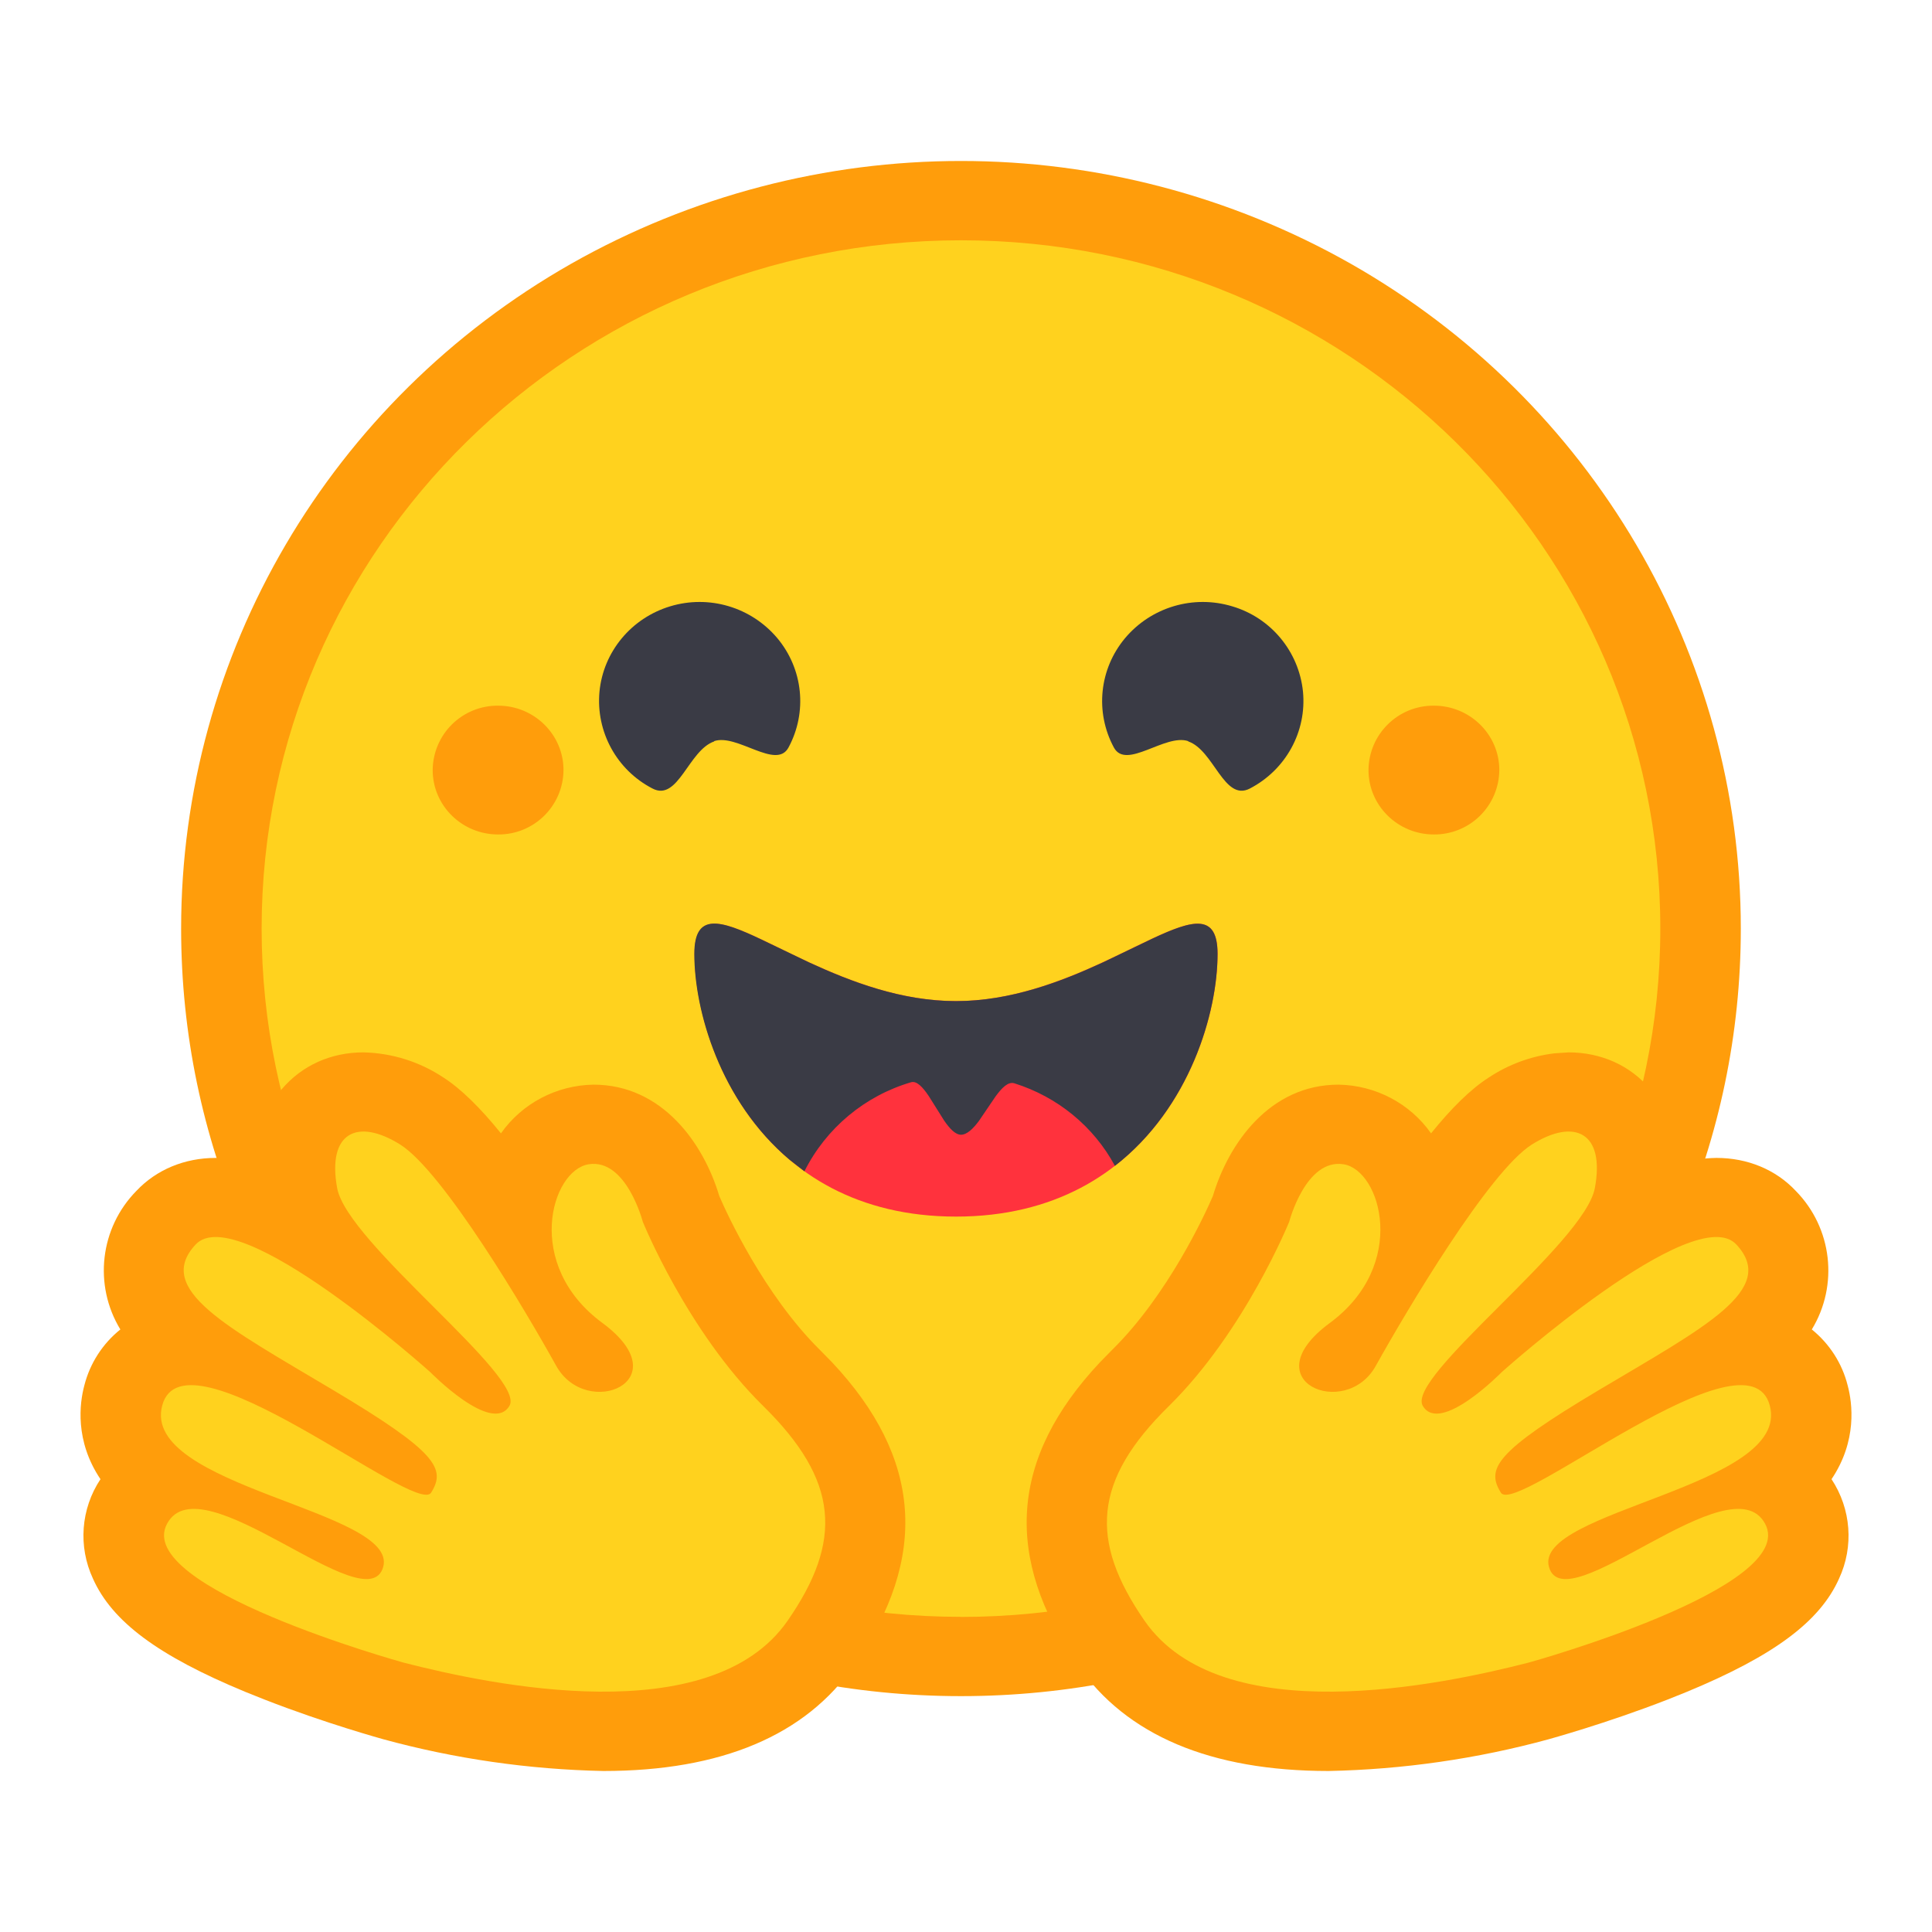
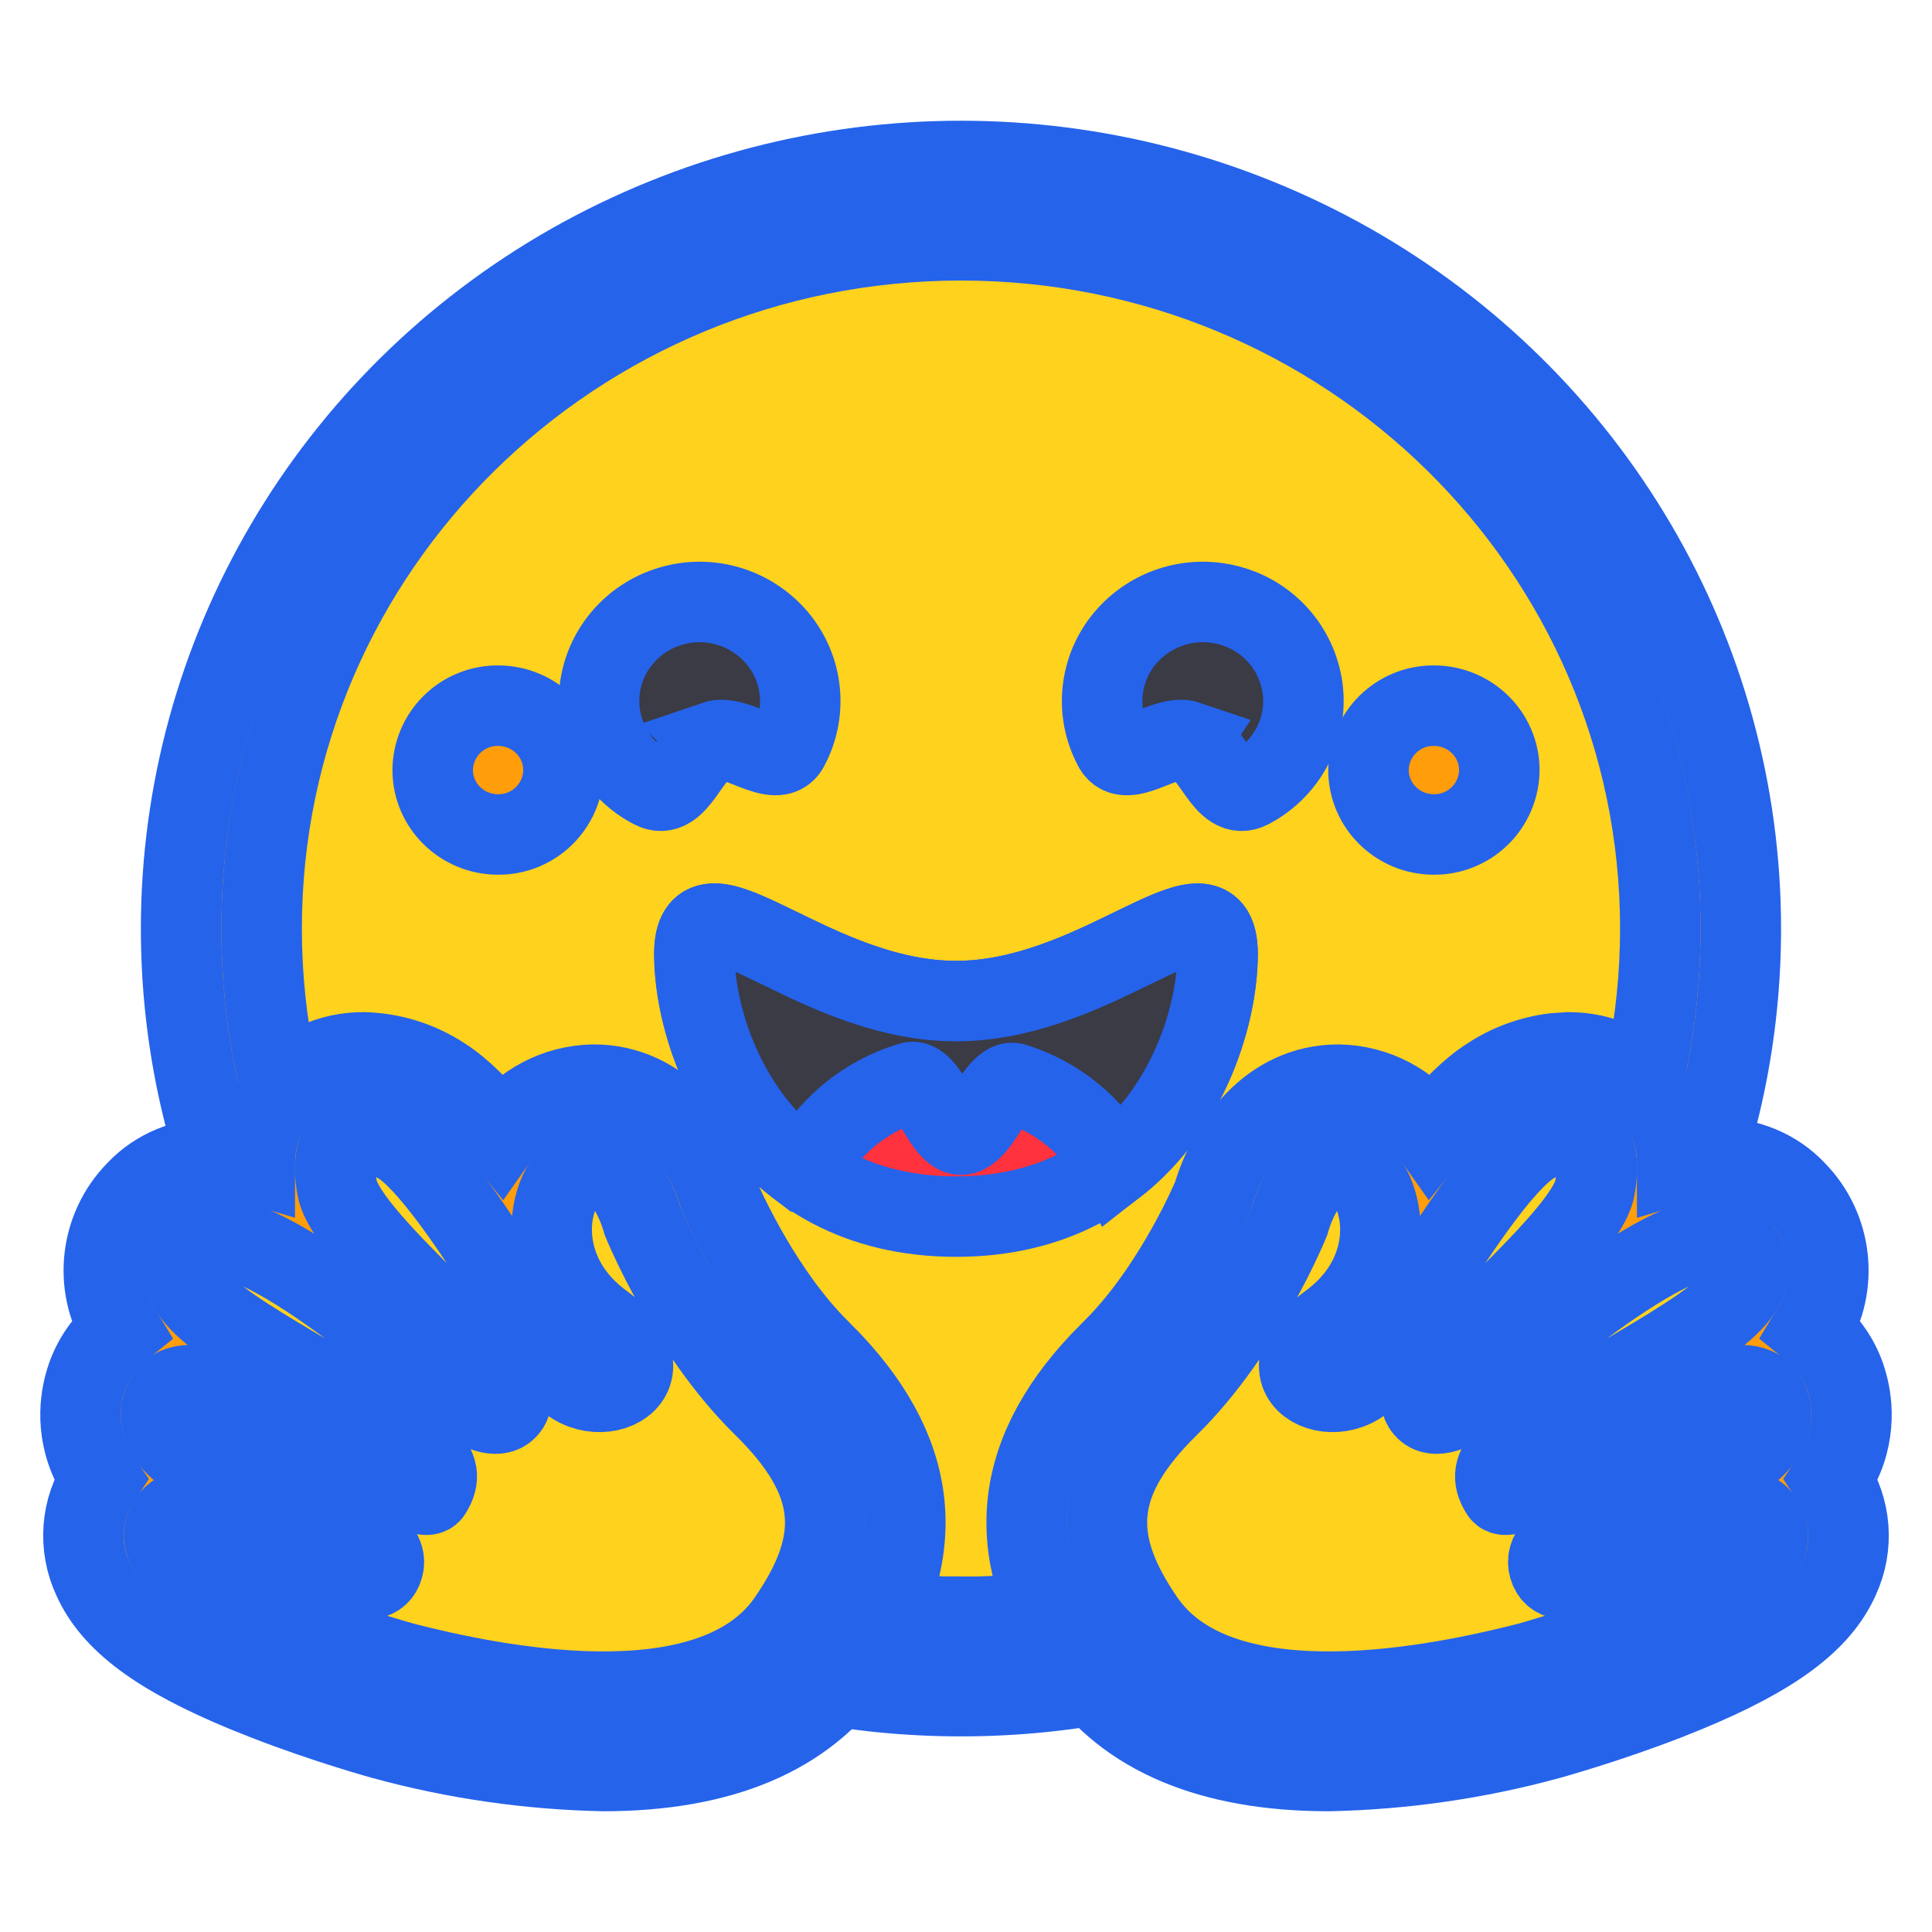
- <svg xmlns="http://www.w3.org/2000/svg" height="20px" width="20px" style="flex:none;line-height:1" viewBox="0 0 24 24">
+ <svg xmlns="http://www.w3.org/2000/svg" style="width: 20px; height: 20px; color: #2563eb;" fill="none" stroke="currentColor" viewBox="0 0 24 24">
  <path d="M2.25 11.535c0-3.407 1.847-6.554 4.844-8.258a9.822 9.822 0 019.687 0c2.997 1.704 4.844 4.851 4.844 8.258 0 5.266-4.337 9.535-9.687 9.535S2.25 16.8 2.25 11.535z" fill="#FF9D0B" />
  <path d="M11.938 20.086c4.797 0 8.687-3.829 8.687-8.551 0-4.722-3.89-8.55-8.687-8.55-4.798 0-8.688 3.828-8.688 8.55 0 4.722 3.89 8.55 8.688 8.55z" fill="#FFD21E" />
  <path d="M11.875 15.113c2.457 0 3.25-2.156 3.25-3.263 0-.576-.393-.394-1.023-.089-.582.283-1.365.675-2.224.675-1.798 0-3.25-1.693-3.25-.586 0 1.107.79 3.263 3.25 3.263h-.003z" fill="#FF323D" />
  <path d="M14.76 9.21c.32.108.445.753.767.585.447-.233.707-.708.659-1.204a1.235 1.235 0 00-.879-1.059 1.262 1.262 0 00-1.33.394c-.322.384-.377.92-.14 1.36.153.283.638-.177.925-.079l-.002.003zm-5.887 0c-.32.108-.448.753-.768.585a1.226 1.226 0 01-.658-1.204c.048-.495.395-.913.878-1.059a1.262 1.262 0 011.33.394c.322.384.377.92.14 1.36-.152.283-.64-.177-.925-.079l.003.003zm1.12 5.34a2.166 2.166 0 011.325-1.106c.07-.02.144.06.219.171l.192.306c.069.1.139.175.209.175.074 0 .15-.074.223-.172l.205-.302c.08-.11.157-.188.234-.165.537.168.986.536 1.25 1.026.932-.724 1.275-1.905 1.275-2.633 0-.508-.306-.426-.81-.19l-.616.296c-.52.24-1.148.48-1.824.48-.676 0-1.302-.24-1.823-.48l-.589-.283c-.52-.248-.838-.342-.838.177 0 .703.32 1.831 1.187 2.56l.18.14z" fill="#3A3B45" />
  <path d="M17.812 10.366a.806.806 0 00.813-.8c0-.441-.364-.8-.813-.8a.806.806 0 00-.812.8c0 .442.364.8.812.8zm-11.624 0a.806.806 0 00.812-.8c0-.441-.364-.8-.812-.8a.806.806 0 00-.813.8c0 .442.364.8.813.8zM4.515 13.073c-.405 0-.765.162-1.017.46a1.455 1.455 0 00-.333.925 1.801 1.801 0 00-.485-.074c-.387 0-.737.146-.985.409a1.41 1.41 0 00-.2 1.722 1.302 1.302 0 00-.447.694c-.06.222-.12.69.2 1.166a1.267 1.267 0 00-.093 1.236c.238.533.81.958 1.89 1.405l.24.096c.768.3 1.473.492 1.478.494.89.243 1.808.375 2.732.394 1.465 0 2.513-.443 3.115-1.314.93-1.342.842-2.575-.274-3.763l-.151-.154c-.692-.684-1.155-1.69-1.25-1.912-.195-.655-.71-1.383-1.562-1.383-.46.007-.889.233-1.15.605-.25-.31-.495-.553-.715-.694a1.87 1.87 0 00-.993-.312zm14.97 0c.405 0 .767.162 1.017.46.216.262.333.588.333.925.158-.047.322-.071.487-.074.388 0 .738.146.985.409a1.41 1.41 0 01.2 1.722c.22.178.377.422.445.694.06.222.12.69-.2 1.166.244.37.279.836.093 1.236-.238.533-.81.958-1.889 1.405l-.239.096c-.77.3-1.475.492-1.48.494-.89.243-1.808.375-2.732.394-1.465 0-2.513-.443-3.115-1.314-.93-1.342-.842-2.575.274-3.763l.151-.154c.695-.684 1.157-1.69 1.252-1.912.195-.655.708-1.383 1.56-1.383.46.007.889.233 1.15.605.25-.31.495-.553.718-.694.244-.162.523-.265.814-.3l.176-.012z" fill="#FF9D0B" />
  <path d="M9.785 20.132c.688-.994.638-1.74-.305-2.667-.945-.928-1.495-2.288-1.495-2.288s-.205-.788-.672-.714c-.468.074-.81 1.25.17 1.971.977.721-.195 1.21-.573.534-.375-.677-1.405-2.416-1.94-2.751-.532-.332-.907-.148-.782.541.125.687 2.357 2.35 2.14 2.707-.218.362-.983-.42-.983-.42S2.953 14.9 2.43 15.46c-.52.558.398 1.026 1.7 1.803 1.308.778 1.41.985 1.225 1.28-.187.295-3.07-2.1-3.34-1.083-.27 1.011 2.943 1.304 2.745 2.006-.2.7-2.265-1.324-2.685-.537-.425.79 2.913 1.718 2.94 1.725 1.075.276 3.813.859 4.77-.522zm4.432 0c-.687-.994-.64-1.74.305-2.667.943-.928 1.493-2.288 1.493-2.288s.205-.788.675-.714c.465.074.807 1.25-.17 1.971-.98.721.195 1.21.57.534.377-.677 1.407-2.416 1.94-2.751.532-.332.91-.148.782.541-.125.687-2.355 2.35-2.137 2.707.215.362.98-.42.98-.42S21.05 14.9 21.57 15.46c.52.558-.395 1.026-1.7 1.803-1.308.778-1.408.985-1.225 1.28.187.295 3.07-2.1 3.34-1.083.27 1.011-2.94 1.304-2.743 2.006.2.7 2.263-1.324 2.685-.537.423.79-2.912 1.718-2.94 1.725-1.077.276-3.815.859-4.77-.522z" fill="#FFD21E" />
</svg>
